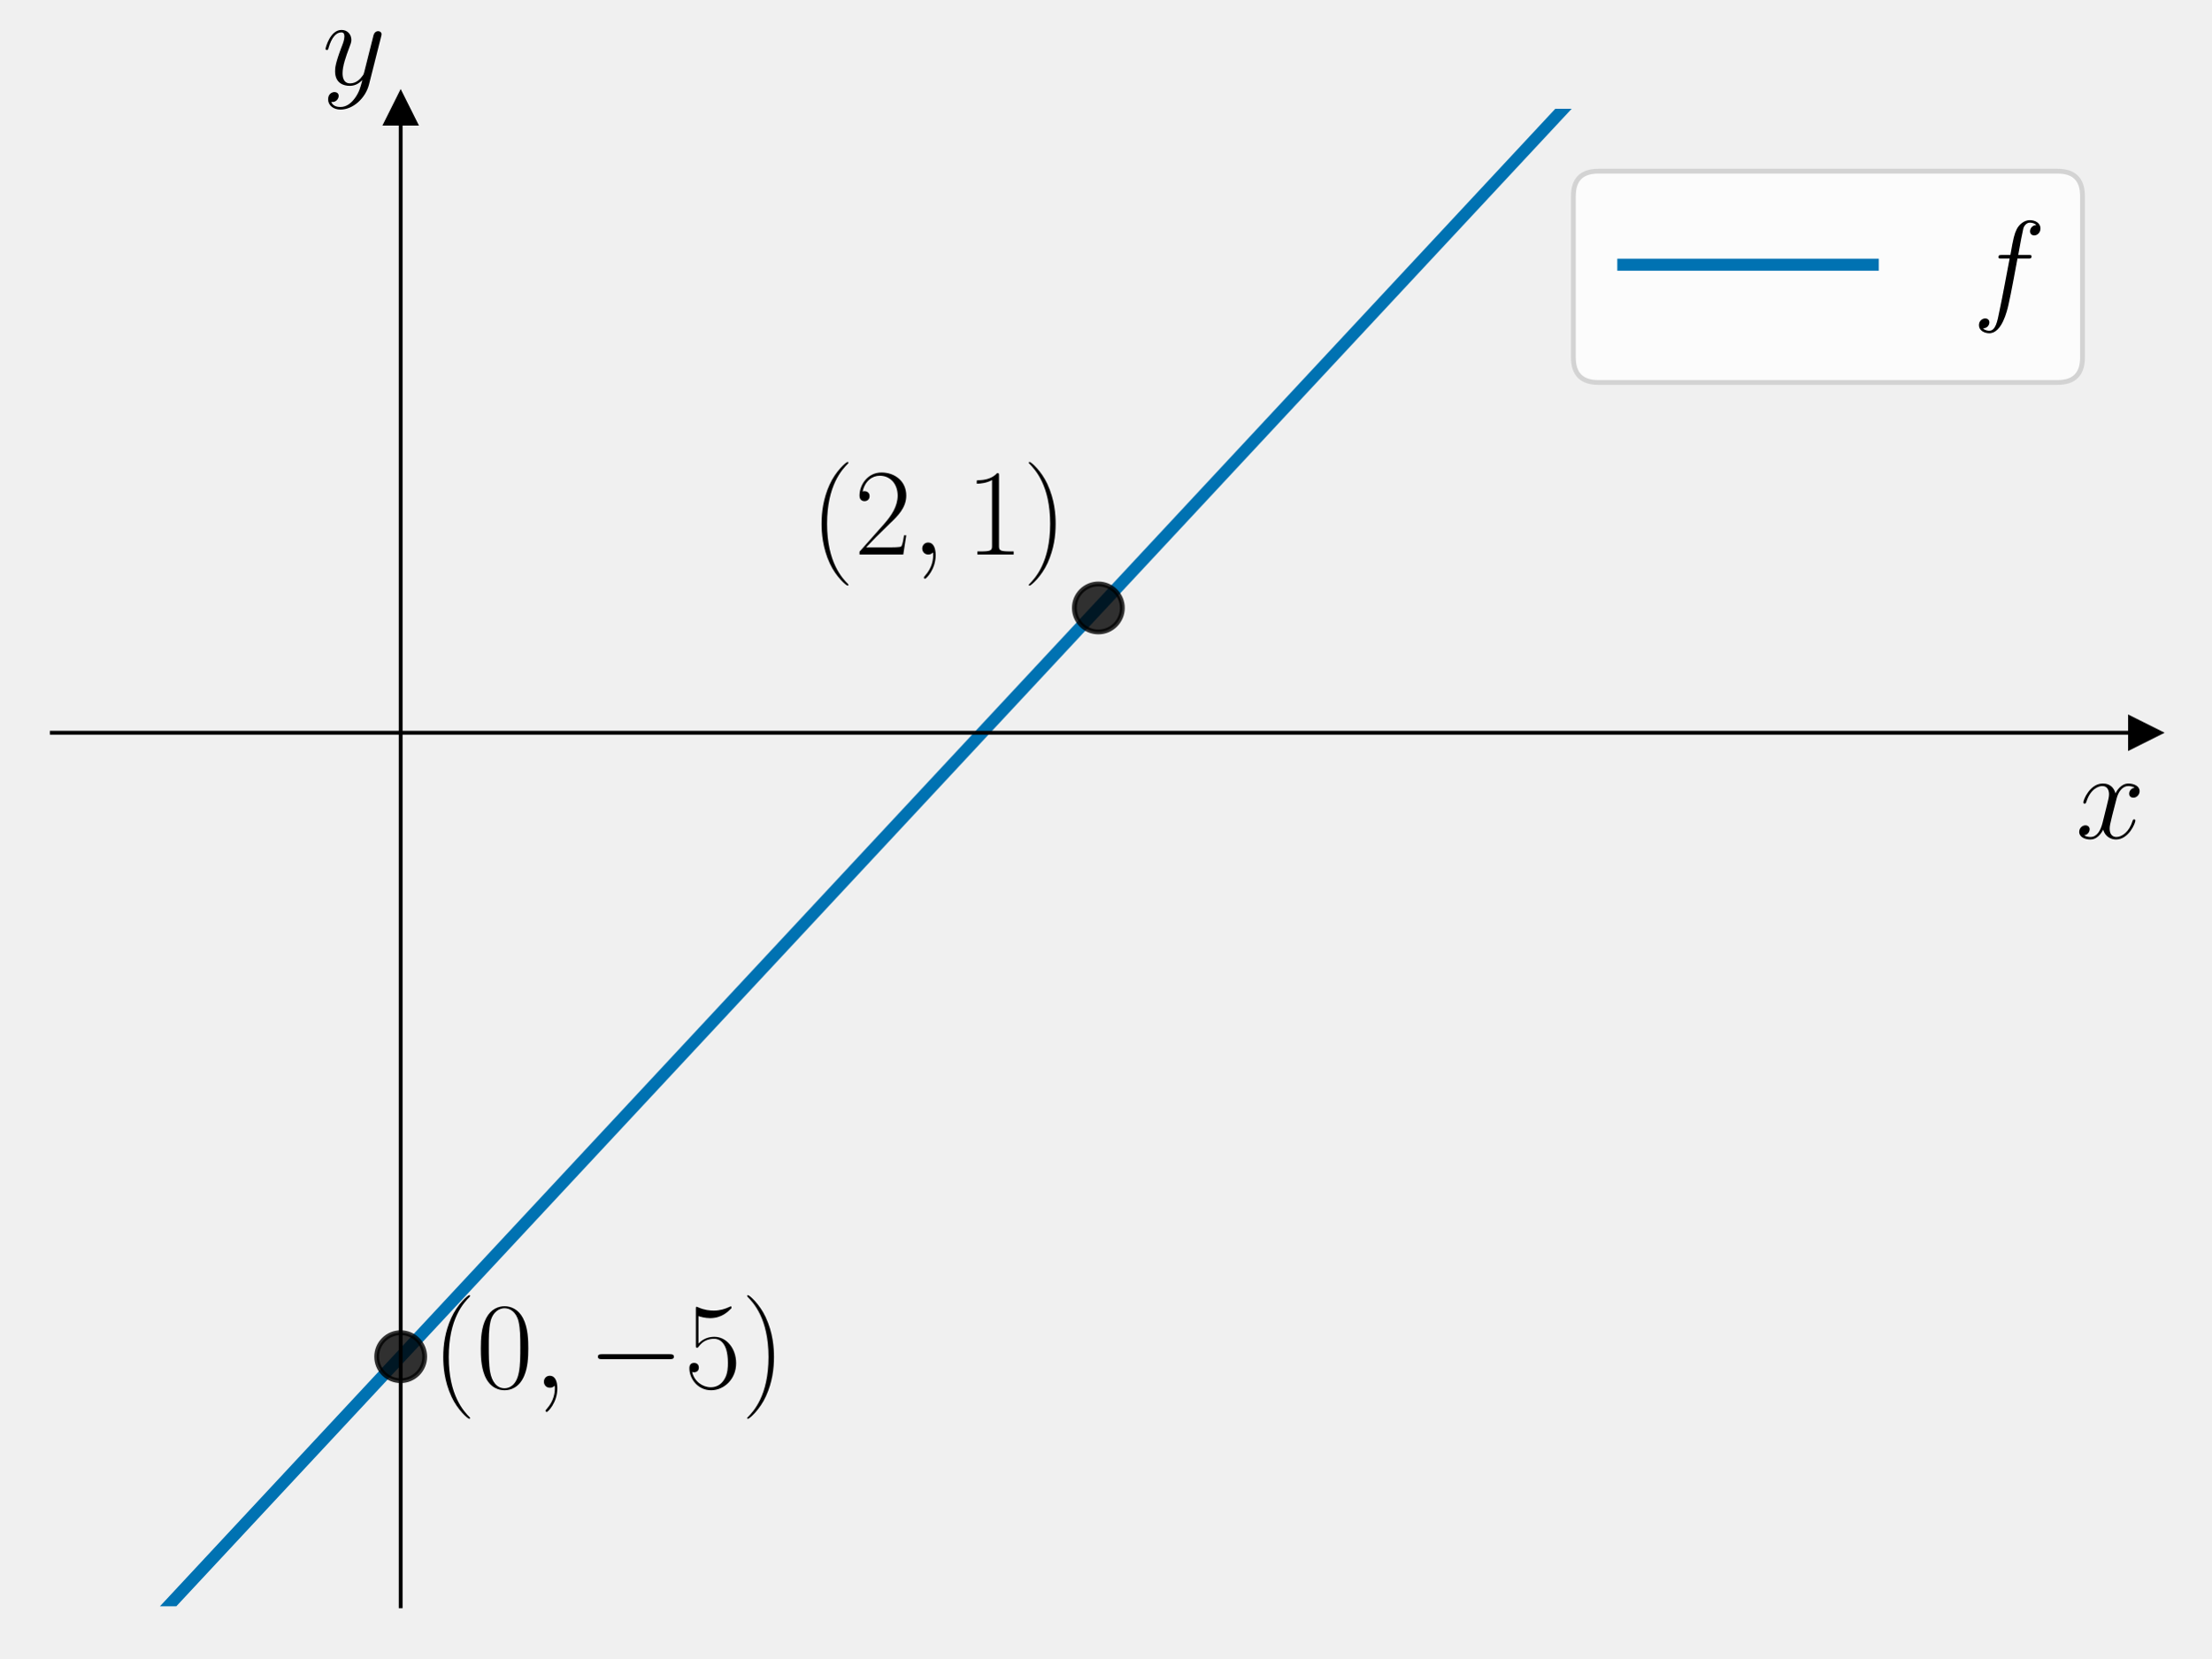
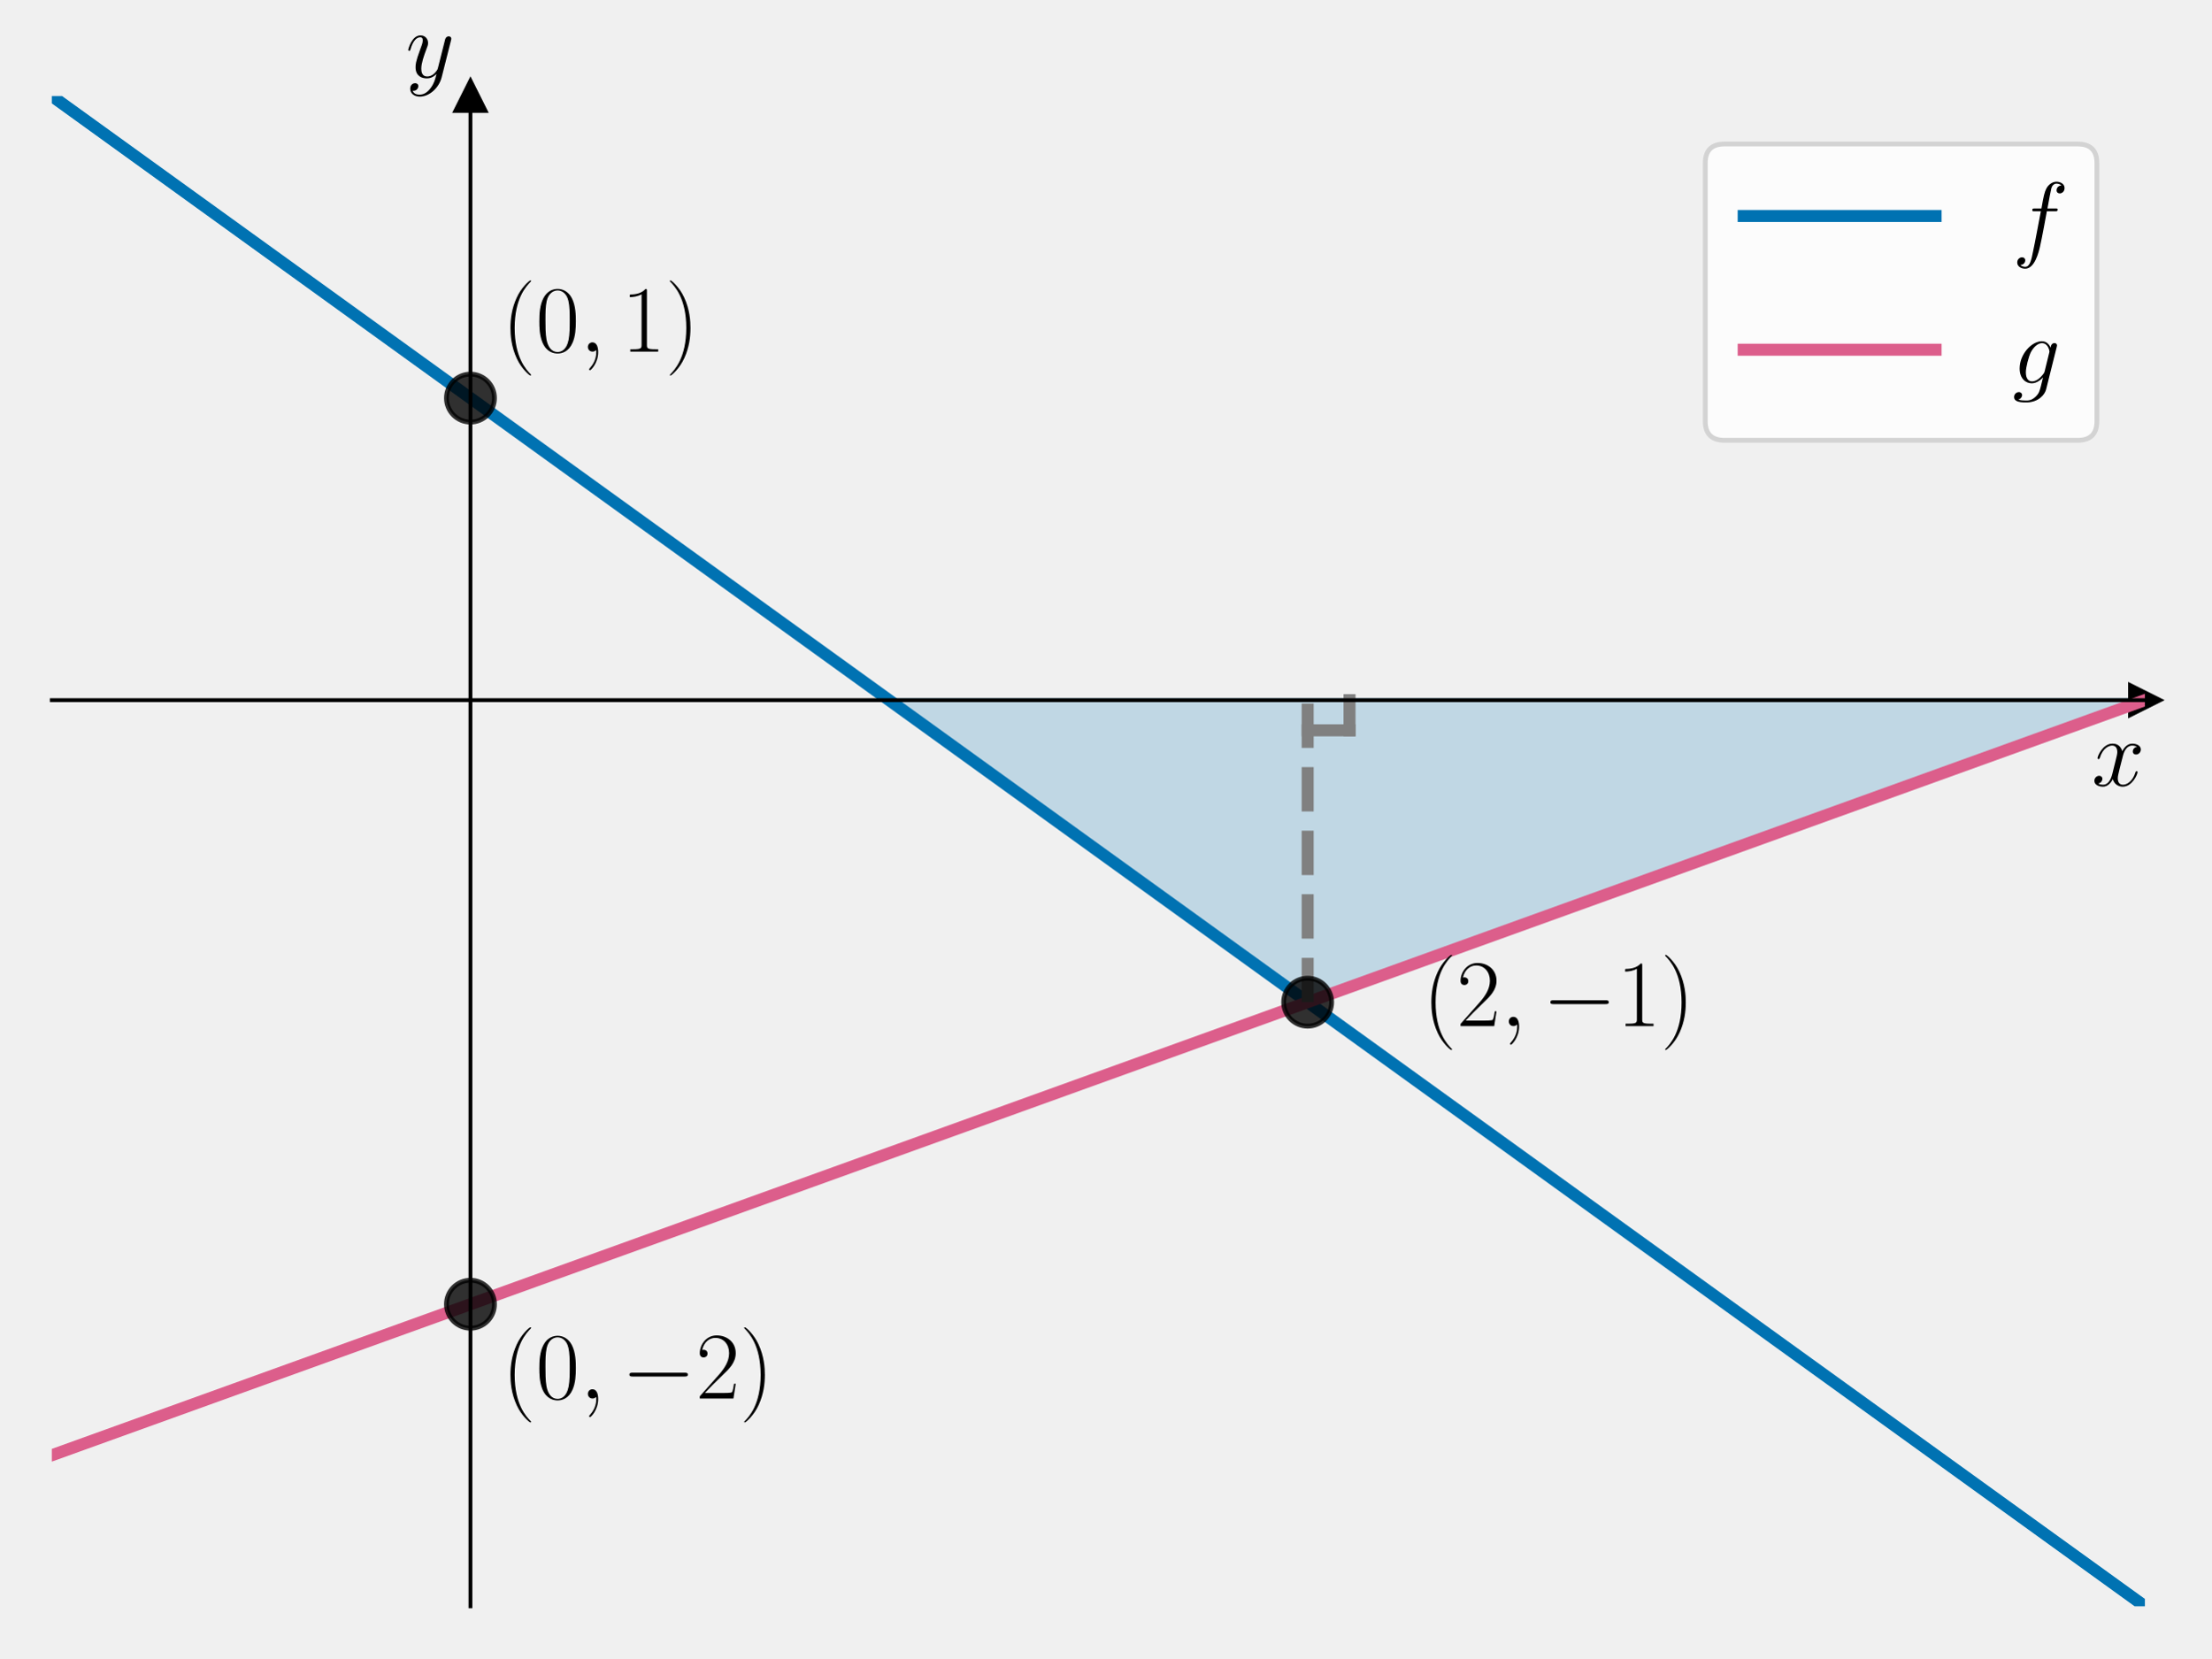
<svg xmlns="http://www.w3.org/2000/svg" xmlns:xlink="http://www.w3.org/1999/xlink" width="460.8pt" height="345.6pt" viewBox="0 0 460.8 345.6" version="1.1">
  <defs>
    <style type="text/css">*{stroke-linejoin: round; stroke-linecap: butt}</style>
  </defs>
  <g id="figure_1">
    <g id="patch_1">
      <path d="M 0 345.6  L 460.8 345.6  L 460.8 0  L 0 0  L 0 345.6  z " style="fill: none" />
    </g>
    <g id="axes_1">
      <g id="patch_2">
-         <path d="M 10.8 334.8  L 447 334.8  L 447 22.673  L 10.8 22.673  L 10.8 334.8  z " style="fill: none" />
+         <path d="M 10.8 334.8  L 447 334.8  L 447 20.016  L 10.8 20.016  L 10.8 334.8  z " style="fill: none" />
+       </g>
+       <g id="patch_3">
+         <path d="M 272.52 208.887  L 185.28 145.93  L 447 145.93  z " clip-path="url(#p84306cb7eb)" style="fill: #0072b2; opacity: 0.2; stroke: #0072b2; stroke-linejoin: miter" />
      </g>
      <g id="matplotlib.axis_1">
        <g id="text_1">
-           <g transform="translate(432.5871 174.7141) scale(0.26 -0.26)">
+           <g transform="translate(435.9132 163.7668) scale(0.2 -0.2)">
            <defs>
              <path id="CMMI12-78" d="M 3034 2606  C 2829 2567 2752 2414 2752 2293  C 2752 2139 2874 2088 2963 2088  C 3155 2088 3290 2254 3290 2427  C 3290 2695 2982 2816 2714 2816  C 2323 2816 2106 2433 2048 2312  C 1901 2816 1504 2816 1389 2816  C 736 2816 390 1980 390 1839  C 390 1814 416 1782 461 1782  C 512 1782 525 1820 538 1846  C 755 2555 1184 2689 1370 2689  C 1658 2689 1715 2420 1715 2267  C 1715 2127 1677 1980 1600 1673  L 1382 798  C 1286 415 1101 64 762 64  C 730 64 570 64 435 147  C 666 192 717 383 717 460  C 717 588 621 664 499 664  C 346 664 179 530 179 326  C 179 57 480 -64 755 -64  C 1062 -64 1280 179 1414 441  C 1517 64 1837 -64 2074 -64  C 2726 -64 3072 773 3072 913  C 3072 945 3046 971 3008 971  C 2950 971 2944 939 2925 888  C 2752 326 2381 64 2093 64  C 1869 64 1747 230 1747 492  C 1747 632 1773 734 1875 1156  L 2099 2024  C 2195 2408 2413 2689 2707 2689  C 2720 2689 2899 2689 3034 2606  z " transform="scale(0.015625)" />
            </defs>
            <use xlink:href="#CMMI12-78" transform="scale(0.996264)" />
          </g>
        </g>
      </g>
      <g id="matplotlib.axis_2">
        <g id="text_2">
-           <g transform="translate(67.13332 17.63489) scale(0.26 -0.26)">
+           <g transform="translate(84.52716 16.14068) scale(0.2 -0.2)">
            <defs>
              <path id="CMMI12-79" d="M 1683 -700  C 1510 -939 1261 -1152 947 -1152  C 870 -1152 563 -1152 467 -889  C 486 -895 518 -895 531 -895  C 723 -895 851 -729 851 -582  C 851 -435 730 -384 634 -384  C 531 -384 307 -458 307 -759  C 307 -1071 582 -1286 947 -1286  C 1587 -1286 2234 -700 2413 6  L 3040 2485  C 3046 2517 3059 2556 3059 2594  C 3059 2689 2982 2753 2886 2753  C 2829 2753 2694 2727 2643 2535  L 2170 658  C 2138 543 2138 530 2086 460  C 1958 281 1747 64 1440 64  C 1082 64 1050 415 1050 588  C 1050 952 1222 1443 1395 1903  C 1466 2088 1504 2178 1504 2305  C 1504 2574 1312 2816 998 2816  C 410 2816 173 1890 173 1839  C 173 1814 198 1782 243 1782  C 301 1782 307 1807 333 1897  C 486 2433 730 2689 979 2689  C 1037 2689 1146 2689 1146 2478  C 1146 2312 1075 2127 979 1884  C 666 1047 666 837 666 683  C 666 77 1101 -64 1421 -64  C 1606 -64 1837 -6 2061 230  L 2067 224  C 1971 -147 1907 -392 1683 -700  z " transform="scale(0.015625)" />
            </defs>
            <use xlink:href="#CMMI12-79" transform="scale(0.996264)" />
          </g>
        </g>
      </g>
      <g id="line2d_1">
        <defs>
-           <path id="m17c63c6582" d="M 3 0  L -3 -3  L -3 3  z " style="stroke: #000000; stroke-linejoin: miter" />
+           <path id="mced53cce77" d="M 3 0  L -3 -3  L -3 3  z " style="stroke: #000000; stroke-linejoin: miter" />
        </defs>
        <g>
-           <use xlink:href="#m17c63c6582" x="447" y="152.726" style="stroke: #000000; stroke-linejoin: miter" />
+           <use xlink:href="#mced53cce77" x="447" y="145.93" style="stroke: #000000; stroke-linejoin: miter" />
        </g>
      </g>
      <g id="line2d_2">
        <defs>
-           <path id="m5a88f54bee" d="M 0 -3  L -3 3  L 3 3  z " style="stroke: #000000; stroke-linejoin: miter" />
+           <path id="md8b7e2018e" d="M 0 -3  L -3 3  L 3 3  z " style="stroke: #000000; stroke-linejoin: miter" />
        </defs>
        <g>
-           <use xlink:href="#m5a88f54bee" x="83.5" y="22.673" style="stroke: #000000; stroke-linejoin: miter" />
+           <use xlink:href="#md8b7e2018e" x="98.04" y="20.016" style="stroke: #000000; stroke-linejoin: miter" />
        </g>
      </g>
      <g id="line2d_3">
-         <path d="M 24.04 346.6  L 347.889 -1  L 347.889 -1  " clip-path="url(#p2069e82be1)" style="fill: none; stroke: #0072b2; stroke-width: 2.5; stroke-linecap: square" />
+         <path d="M 10.8 20.016  L 447 334.8  L 447 334.8  " clip-path="url(#p84306cb7eb)" style="fill: none; stroke: #0072b2; stroke-width: 2.5; stroke-linecap: square" />
      </g>
      <g id="line2d_4">
+         <path d="M 10.8 303.322  L 447 145.93  L 447 145.93  " clip-path="url(#p84306cb7eb)" style="fill: none; stroke: #dc5e8b; stroke-width: 2.5; stroke-linecap: square" />
+       </g>
+       <g id="line2d_5">
+         <path d="M 272.52 208.887  L 272.52 145.93  " clip-path="url(#p84306cb7eb)" style="fill: none; stroke-dasharray: 9.25,4; stroke-dashoffset: 0; stroke: #808080; stroke-width: 2.5" />
+       </g>
+       <g id="line2d_6">
+         <path d="M 272.52 152.225  L 281.244 152.225  " clip-path="url(#p84306cb7eb)" style="fill: none; stroke: #808080; stroke-width: 2.5; stroke-linecap: square" />
+       </g>
+       <g id="line2d_7">
+         <path d="M 281.244 152.225  L 281.244 145.93  " clip-path="url(#p84306cb7eb)" style="fill: none; stroke: #808080; stroke-width: 2.5; stroke-linecap: square" />
+       </g>
+       <g id="line2d_8">
        <defs>
-           <path id="mda92fb1534" d="M 0 5  C 1.326 5 2.598 4.473 3.536 3.536  C 4.473 2.598 5 1.326 5 0  C 5 -1.326 4.473 -2.598 3.536 -3.536  C 2.598 -4.473 1.326 -5 0 -5  C -1.326 -5 -2.598 -4.473 -3.536 -3.536  C -4.473 -2.598 -5 -1.326 -5 0  C -5 1.326 -4.473 2.598 -3.536 3.536  C -2.598 4.473 -1.326 5 0 5  z " style="stroke: #000000; stroke-opacity: 0.8" />
+           <path id="ma07bb0ca54" d="M 0 5  C 1.326 5 2.598 4.473 3.536 3.536  C 4.473 2.598 5 1.326 5 0  C 5 -1.326 4.473 -2.598 3.536 -3.536  C 2.598 -4.473 1.326 -5 0 -5  C -1.326 -5 -2.598 -4.473 -3.536 -3.536  C -4.473 -2.598 -5 -1.326 -5 0  C -5 1.326 -4.473 2.598 -3.536 3.536  C -2.598 4.473 -1.326 5 0 5  z " style="stroke: #000000; stroke-opacity: 0.8" />
        </defs>
-         <g clip-path="url(#p2069e82be1)">
-           <use xlink:href="#mda92fb1534" x="83.5" y="282.779" style="fill-opacity: 0.8; stroke: #000000; stroke-opacity: 0.8" />
+         <g clip-path="url(#p84306cb7eb)">
+           <use xlink:href="#ma07bb0ca54" x="98.04" y="82.973" style="fill-opacity: 0.8; stroke: #000000; stroke-opacity: 0.8" />
        </g>
      </g>
-       <g id="line2d_5">
-         <g clip-path="url(#p2069e82be1)">
-           <use xlink:href="#mda92fb1534" x="228.9" y="126.715" style="fill-opacity: 0.8; stroke: #000000; stroke-opacity: 0.8" />
+       <g id="line2d_9">
+         <g clip-path="url(#p84306cb7eb)">
+           <use xlink:href="#ma07bb0ca54" x="98.04" y="271.843" style="fill-opacity: 0.8; stroke: #000000; stroke-opacity: 0.8" />
        </g>
      </g>
-       <g id="patch_3">
-         <path d="M 83.5 334.8  L 83.5 22.673  " style="fill: none; stroke: #000000; stroke-width: 0.8; stroke-linejoin: miter; stroke-linecap: square" />
+       <g id="line2d_10">
+         <g clip-path="url(#p84306cb7eb)">
+           <use xlink:href="#ma07bb0ca54" x="272.52" y="208.887" style="fill-opacity: 0.8; stroke: #000000; stroke-opacity: 0.8" />
+         </g>
      </g>
      <g id="patch_4">
-         <path d="M 447 334.8  L 447 22.673  " style="fill: none" />
+         <path d="M 98.04 334.8  L 98.04 20.016  " style="fill: none; stroke: #000000; stroke-width: 0.8; stroke-linejoin: miter; stroke-linecap: square" />
      </g>
      <g id="patch_5">
-         <path d="M 10.8 152.726  L 447 152.726  " style="fill: none; stroke: #000000; stroke-width: 0.8; stroke-linejoin: miter; stroke-linecap: square" />
+         <path d="M 447 334.8  L 447 20.016  " style="fill: none" />
      </g>
      <g id="patch_6">
-         <path d="M 10.8 22.673  L 447 22.673  " style="fill: none" />
+         <path d="M 10.8 145.93  L 447 145.93  " style="fill: none; stroke: #000000; stroke-width: 0.8; stroke-linejoin: miter; stroke-linecap: square" />
+       </g>
+       <g id="patch_7">
+         <path d="M 10.8 20.016  L 447 20.016  " style="fill: none" />
      </g>
      <g id="text_3">
-         <g transform="translate(90.043 289.2538) scale(0.26 -0.26)">
+         <g transform="translate(104.583 73.28665) scale(0.2 -0.2)">
          <defs>
            <path id="CMR17-28" d="M 1958 -1561  C 1958 -1555 1958 -1542 1939 -1523  C 1645 -1224 858 -407 858 1581  C 858 3569 1632 4379 1946 4697  C 1946 4704 1958 4717 1958 4736  C 1958 4755 1939 4768 1914 4768  C 1843 4768 1299 4296 986 3594  C 666 2887 576 2199 576 1588  C 576 1128 621 351 1005 -471  C 1312 -1135 1837 -1600 1914 -1600  C 1946 -1600 1958 -1587 1958 -1561  z " transform="scale(0.015625)" />
            <path id="CMR17-30" d="M 2688 2025  C 2688 2416 2682 3080 2413 3591  C 2176 4039 1798 4198 1466 4198  C 1158 4198 768 4058 525 3597  C 269 3118 243 2524 243 2025  C 243 1661 250 1106 448 619  C 723 -39 1216 -128 1466 -128  C 1760 -128 2208 -7 2470 600  C 2662 1042 2688 1559 2688 2025  z M 1466 -26  C 1056 -26 813 325 723 812  C 653 1188 653 1738 653 2096  C 653 2588 653 2997 736 3387  C 858 3929 1216 4096 1466 4096  C 1728 4096 2067 3923 2189 3400  C 2272 3036 2278 2607 2278 2096  C 2278 1680 2278 1169 2202 792  C 2067 95 1690 -26 1466 -26  z " transform="scale(0.015625)" />
            <path id="CMMI12-3b" d="M 1248 -31  C 1248 343 1126 619 864 619  C 659 619 557 453 557 313  C 557 172 653 0 870 0  C 954 0 1024 26 1082 83  C 1094 96 1101 96 1107 96  C 1120 96 1120 5 1120 -27  C 1120 -240 1082 -659 710 -1080  C 640 -1157 640 -1170 640 -1183  C 640 -1216 672 -1248 704 -1248  C 755 -1248 1248 -771 1248 -31  z " transform="scale(0.015625)" />
-             <path id="CMSY10-0" d="M 4218 1472  C 4326 1472 4442 1472 4442 1600  C 4442 1728 4326 1728 4218 1728  L 755 1728  C 646 1728 531 1728 531 1600  C 531 1472 646 1472 755 1472  L 4218 1472  z " transform="scale(0.015625)" />
-             <path id="CMR17-35" d="M 730 3692  C 794 3666 1056 3584 1325 3584  C 1920 3584 2246 3911 2432 4100  C 2432 4157 2432 4192 2394 4192  C 2387 4192 2374 4192 2323 4163  C 2099 4058 1837 3973 1517 3973  C 1325 3973 1037 3999 723 4139  C 653 4171 640 4171 634 4171  C 602 4171 595 4164 595 4037  L 595 2203  C 595 2089 595 2057 659 2057  C 691 2057 704 2070 736 2114  C 941 2401 1222 2522 1542 2522  C 1766 2522 2246 2382 2246 1289  C 2246 1085 2246 715 2054 421  C 1894 159 1645 25 1370 25  C 947 25 518 320 403 814  C 429 807 480 795 506 795  C 589 795 749 840 749 1038  C 749 1210 627 1280 506 1280  C 358 1280 262 1190 262 1011  C 262 454 704 -128 1382 -128  C 2042 -128 2669 440 2669 1264  C 2669 2030 2170 2624 1549 2624  C 1222 2624 947 2503 730 2274  L 730 3692  z " transform="scale(0.015625)" />
+             <path id="CMR17-31" d="M 1702 4058  C 1702 4192 1696 4192 1606 4192  C 1357 3916 979 3827 621 3827  C 602 3827 570 3827 563 3808  C 557 3795 557 3782 557 3648  C 755 3648 1088 3686 1344 3839  L 1344 461  C 1344 236 1331 160 781 160  L 589 160  L 589 0  C 896 0 1216 0 1523 0  C 1830 0 2150 0 2458 0  L 2458 160  L 2266 160  C 1715 160 1702 230 1702 458  L 1702 4058  z " transform="scale(0.015625)" />
            <path id="CMR17-29" d="M 1683 1581  C 1683 2040 1638 2817 1254 3639  C 947 4303 422 4768 346 4768  C 326 4768 301 4761 301 4729  C 301 4717 307 4710 314 4697  C 621 4378 1402 3568 1402 1584  C 1402 -407 627 -1217 314 -1537  C 307 -1549 301 -1556 301 -1568  C 301 -1600 326 -1600 346 -1600  C 416 -1600 960 -1128 1274 -426  C 1594 281 1683 969 1683 1581  z " transform="scale(0.015625)" />
          </defs>
          <use xlink:href="#CMR17-28" transform="scale(0.996264)" />
          <use xlink:href="#CMR17-30" transform="translate(35.28077 0) scale(0.996264)" />
          <use xlink:href="#CMMI12-3b" transform="translate(80.97124 0) scale(0.996264)" />
-           <use xlink:href="#CMSY10-0" transform="translate(124.6728 0) scale(0.996264)" />
-           <use xlink:href="#CMR17-35" transform="translate(202.1603 0) scale(0.996264)" />
-           <use xlink:href="#CMR17-29" transform="translate(247.8508 0) scale(0.996264)" />
-         </g>
-       </g>
-       <g id="text_4">
-         <g transform="translate(168.8895 115.5795) scale(0.26 -0.26)">
-           <defs>
-             <path id="CMR17-32" d="M 2669 989  L 2554 989  C 2490 536 2438 459 2413 420  C 2381 369 1920 369 1830 369  L 602 369  C 832 619 1280 1072 1824 1597  C 2214 1967 2669 2402 2669 3035  C 2669 3790 2067 4224 1395 4224  C 691 4224 262 3604 262 3030  C 262 2780 448 2748 525 2748  C 589 2748 781 2787 781 3010  C 781 3207 614 3264 525 3264  C 486 3264 448 3258 422 3245  C 544 3790 915 4058 1306 4058  C 1862 4058 2227 3617 2227 3035  C 2227 2479 1901 2000 1536 1584  L 262 146  L 262 0  L 2515 0  L 2669 989  z " transform="scale(0.015625)" />
-             <path id="CMR17-31" d="M 1702 4058  C 1702 4192 1696 4192 1606 4192  C 1357 3916 979 3827 621 3827  C 602 3827 570 3827 563 3808  C 557 3795 557 3782 557 3648  C 755 3648 1088 3686 1344 3839  L 1344 461  C 1344 236 1331 160 781 160  L 589 160  L 589 0  C 896 0 1216 0 1523 0  C 1830 0 2150 0 2458 0  L 2458 160  L 2266 160  C 1715 160 1702 230 1702 458  L 1702 4058  z " transform="scale(0.015625)" />
-           </defs>
-           <use xlink:href="#CMR17-28" transform="scale(0.996264)" />
-           <use xlink:href="#CMR17-32" transform="translate(35.28077 0) scale(0.996264)" />
-           <use xlink:href="#CMMI12-3b" transform="translate(80.97124 0) scale(0.996264)" />
          <use xlink:href="#CMR17-31" transform="translate(124.6728 0) scale(0.996264)" />
          <use xlink:href="#CMR17-29" transform="translate(170.3633 0) scale(0.996264)" />
        </g>
      </g>
+       <g id="text_4">
+         <g transform="translate(104.583 291.491) scale(0.2 -0.2)">
+           <defs>
+             <path id="CMSY10-0" d="M 4218 1472  C 4326 1472 4442 1472 4442 1600  C 4442 1728 4326 1728 4218 1728  L 755 1728  C 646 1728 531 1728 531 1600  C 531 1472 646 1472 755 1472  L 4218 1472  z " transform="scale(0.015625)" />
+             <path id="CMR17-32" d="M 2669 989  L 2554 989  C 2490 536 2438 459 2413 420  C 2381 369 1920 369 1830 369  L 602 369  C 832 619 1280 1072 1824 1597  C 2214 1967 2669 2402 2669 3035  C 2669 3790 2067 4224 1395 4224  C 691 4224 262 3604 262 3030  C 262 2780 448 2748 525 2748  C 589 2748 781 2787 781 3010  C 781 3207 614 3264 525 3264  C 486 3264 448 3258 422 3245  C 544 3790 915 4058 1306 4058  C 1862 4058 2227 3617 2227 3035  C 2227 2479 1901 2000 1536 1584  L 262 146  L 262 0  L 2515 0  L 2669 989  z " transform="scale(0.015625)" />
+           </defs>
+           <use xlink:href="#CMR17-28" transform="scale(0.996264)" />
+           <use xlink:href="#CMR17-30" transform="translate(35.28077 0) scale(0.996264)" />
+           <use xlink:href="#CMMI12-3b" transform="translate(80.97124 0) scale(0.996264)" />
+           <use xlink:href="#CMSY10-0" transform="translate(124.6728 0) scale(0.996264)" />
+           <use xlink:href="#CMR17-32" transform="translate(202.1603 0) scale(0.996264)" />
+           <use xlink:href="#CMR17-29" transform="translate(247.8508 0) scale(0.996264)" />
+         </g>
+       </g>
+       <g id="text_5">
+         <g transform="translate(296.511 213.8672) scale(0.2 -0.2)">
+           <use xlink:href="#CMR17-28" transform="scale(0.996264)" />
+           <use xlink:href="#CMR17-32" transform="translate(35.28077 0) scale(0.996264)" />
+           <use xlink:href="#CMMI12-3b" transform="translate(80.97124 0) scale(0.996264)" />
+           <use xlink:href="#CMSY10-0" transform="translate(124.6728 0) scale(0.996264)" />
+           <use xlink:href="#CMR17-31" transform="translate(202.1603 0) scale(0.996264)" />
+           <use xlink:href="#CMR17-29" transform="translate(247.8508 0) scale(0.996264)" />
+         </g>
+       </g>
      <g id="legend_1">
-         <g id="patch_7">
-           <path d="M 333.098 79.712  L 428.8 79.712  Q 434 79.712 434 74.512  L 434 40.873  Q 434 35.673 428.8 35.673  L 333.098 35.673  Q 327.898 35.673 327.898 40.873  L 327.898 74.512  Q 327.898 79.712 333.098 79.712  z " style="fill: #ffffff; opacity: 0.8; stroke: #cccccc; stroke-linejoin: miter" />
+         <g id="patch_8">
+           <path d="M 359.383 91.768  L 433 91.768  Q 437 91.768 437 87.768  L 437 34.016  Q 437 30.016 433 30.016  L 359.383 30.016  Q 355.383 30.016 355.383 34.016  L 355.383 87.768  Q 355.383 91.768 359.383 91.768  z " style="fill: #ffffff; opacity: 0.8; stroke: #cccccc; stroke-linejoin: miter" />
        </g>
-         <g id="line2d_6">
-           <path d="M 338.298 55.173  L 364.298 55.173  L 390.298 55.173  " style="fill: none; stroke: #0072b2; stroke-width: 2.5; stroke-linecap: square" />
+         <g id="line2d_11">
+           <path d="M 363.383 45.016  L 383.383 45.016  L 403.383 45.016  " style="fill: none; stroke: #0072b2; stroke-width: 2.5; stroke-linecap: square" />
        </g>
-         <g id="text_5">
-           <g transform="translate(411.0984 64.27321) scale(0.26 -0.26)">
+         <g id="text_6">
+           <g transform="translate(419.3834 52.01631) scale(0.2 -0.2)">
            <defs>
              <path id="CMMI12-66" d="M 2854 2566  C 2982 2566 3034 2566 3034 2688  C 3034 2752 2982 2752 2867 2752  L 2349 2752  C 2470 3429 2560 3897 2611 4107  C 2650 4265 2784 4416 2950 4416  C 3085 4416 3219 4358 3283 4298  C 3034 4272 2957 4082 2957 3969  C 2957 3837 3053 3759 3174 3759  C 3302 3759 3494 3870 3494 4119  C 3494 4393 3226 4544 2944 4544  C 2669 4544 2400 4334 2272 4078  C 2157 3848 2093 3611 1946 2752  L 1517 2752  C 1395 2752 1331 2752 1331 2637  C 1331 2566 1370 2566 1498 2566  L 1907 2566  C 1792 1976 1530 542 1382 -137  C 1274 -689 1178 -1152 858 -1152  C 838 -1152 653 -1152 538 -1031  C 864 -1005 864 -726 864 -720  C 864 -593 768 -517 646 -517  C 518 -517 326 -625 326 -867  C 326 -1140 608 -1280 858 -1280  C 1510 -1280 1779 -118 1850 199  C 1965 688 2278 2376 2310 2566  L 2854 2566  z " transform="scale(0.015625)" />
            </defs>
            <use xlink:href="#CMMI12-66" transform="scale(0.996264)" />
          </g>
        </g>
+         <g id="line2d_12">
+           <path d="M 363.383 72.892  L 383.383 72.892  L 403.383 72.892  " style="fill: none; stroke: #dc5e8b; stroke-width: 2.5; stroke-linecap: square" />
+         </g>
+         <g id="text_7">
+           <g transform="translate(419.3834 79.89195) scale(0.2 -0.2)">
+             <defs>
+               <path id="CMMI12-67" d="M 2163 811  C 2138 709 2125 683 2042 588  C 1779 249 1510 128 1312 128  C 1101 128 902 294 902 734  C 902 1073 1094 1788 1235 2076  C 1421 2433 1709 2689 1978 2689  C 2400 2689 2483 2165 2483 2127  L 2464 2037  L 2163 811  z M 2560 2395  C 2477 2580 2298 2816 1978 2816  C 1280 2816 486 1941 486 990  C 486 326 890 0 1299 0  C 1638 0 1939 268 2054 396  L 1914 -171  C 1824 -516 1786 -674 1555 -894  C 1293 -1152 1050 -1152 909 -1152  C 717 -1152 557 -1139 397 -1089  C 602 -1033 653 -858 653 -789  C 653 -689 576 -588 435 -588  C 282 -588 115 -714 115 -922  C 115 -1180 378 -1280 922 -1280  C 1747 -1280 2176 -753 2259 -410  L 2970 2435  C 2989 2511 2989 2524 2989 2536  C 2989 2625 2918 2695 2822 2695  C 2669 2695 2579 2567 2560 2395  z " transform="scale(0.015625)" />
+             </defs>
+             <use xlink:href="#CMMI12-67" transform="scale(0.996264)" />
+           </g>
+         </g>
      </g>
    </g>
  </g>
  <defs>
-     <clipPath id="p2069e82be1">
-       <rect x="10.8" y="22.673" width="436.2" height="312.127" />
+     <clipPath id="p84306cb7eb">
+       <rect x="10.8" y="20.016" width="436.2" height="314.784" />
    </clipPath>
  </defs>
</svg>
